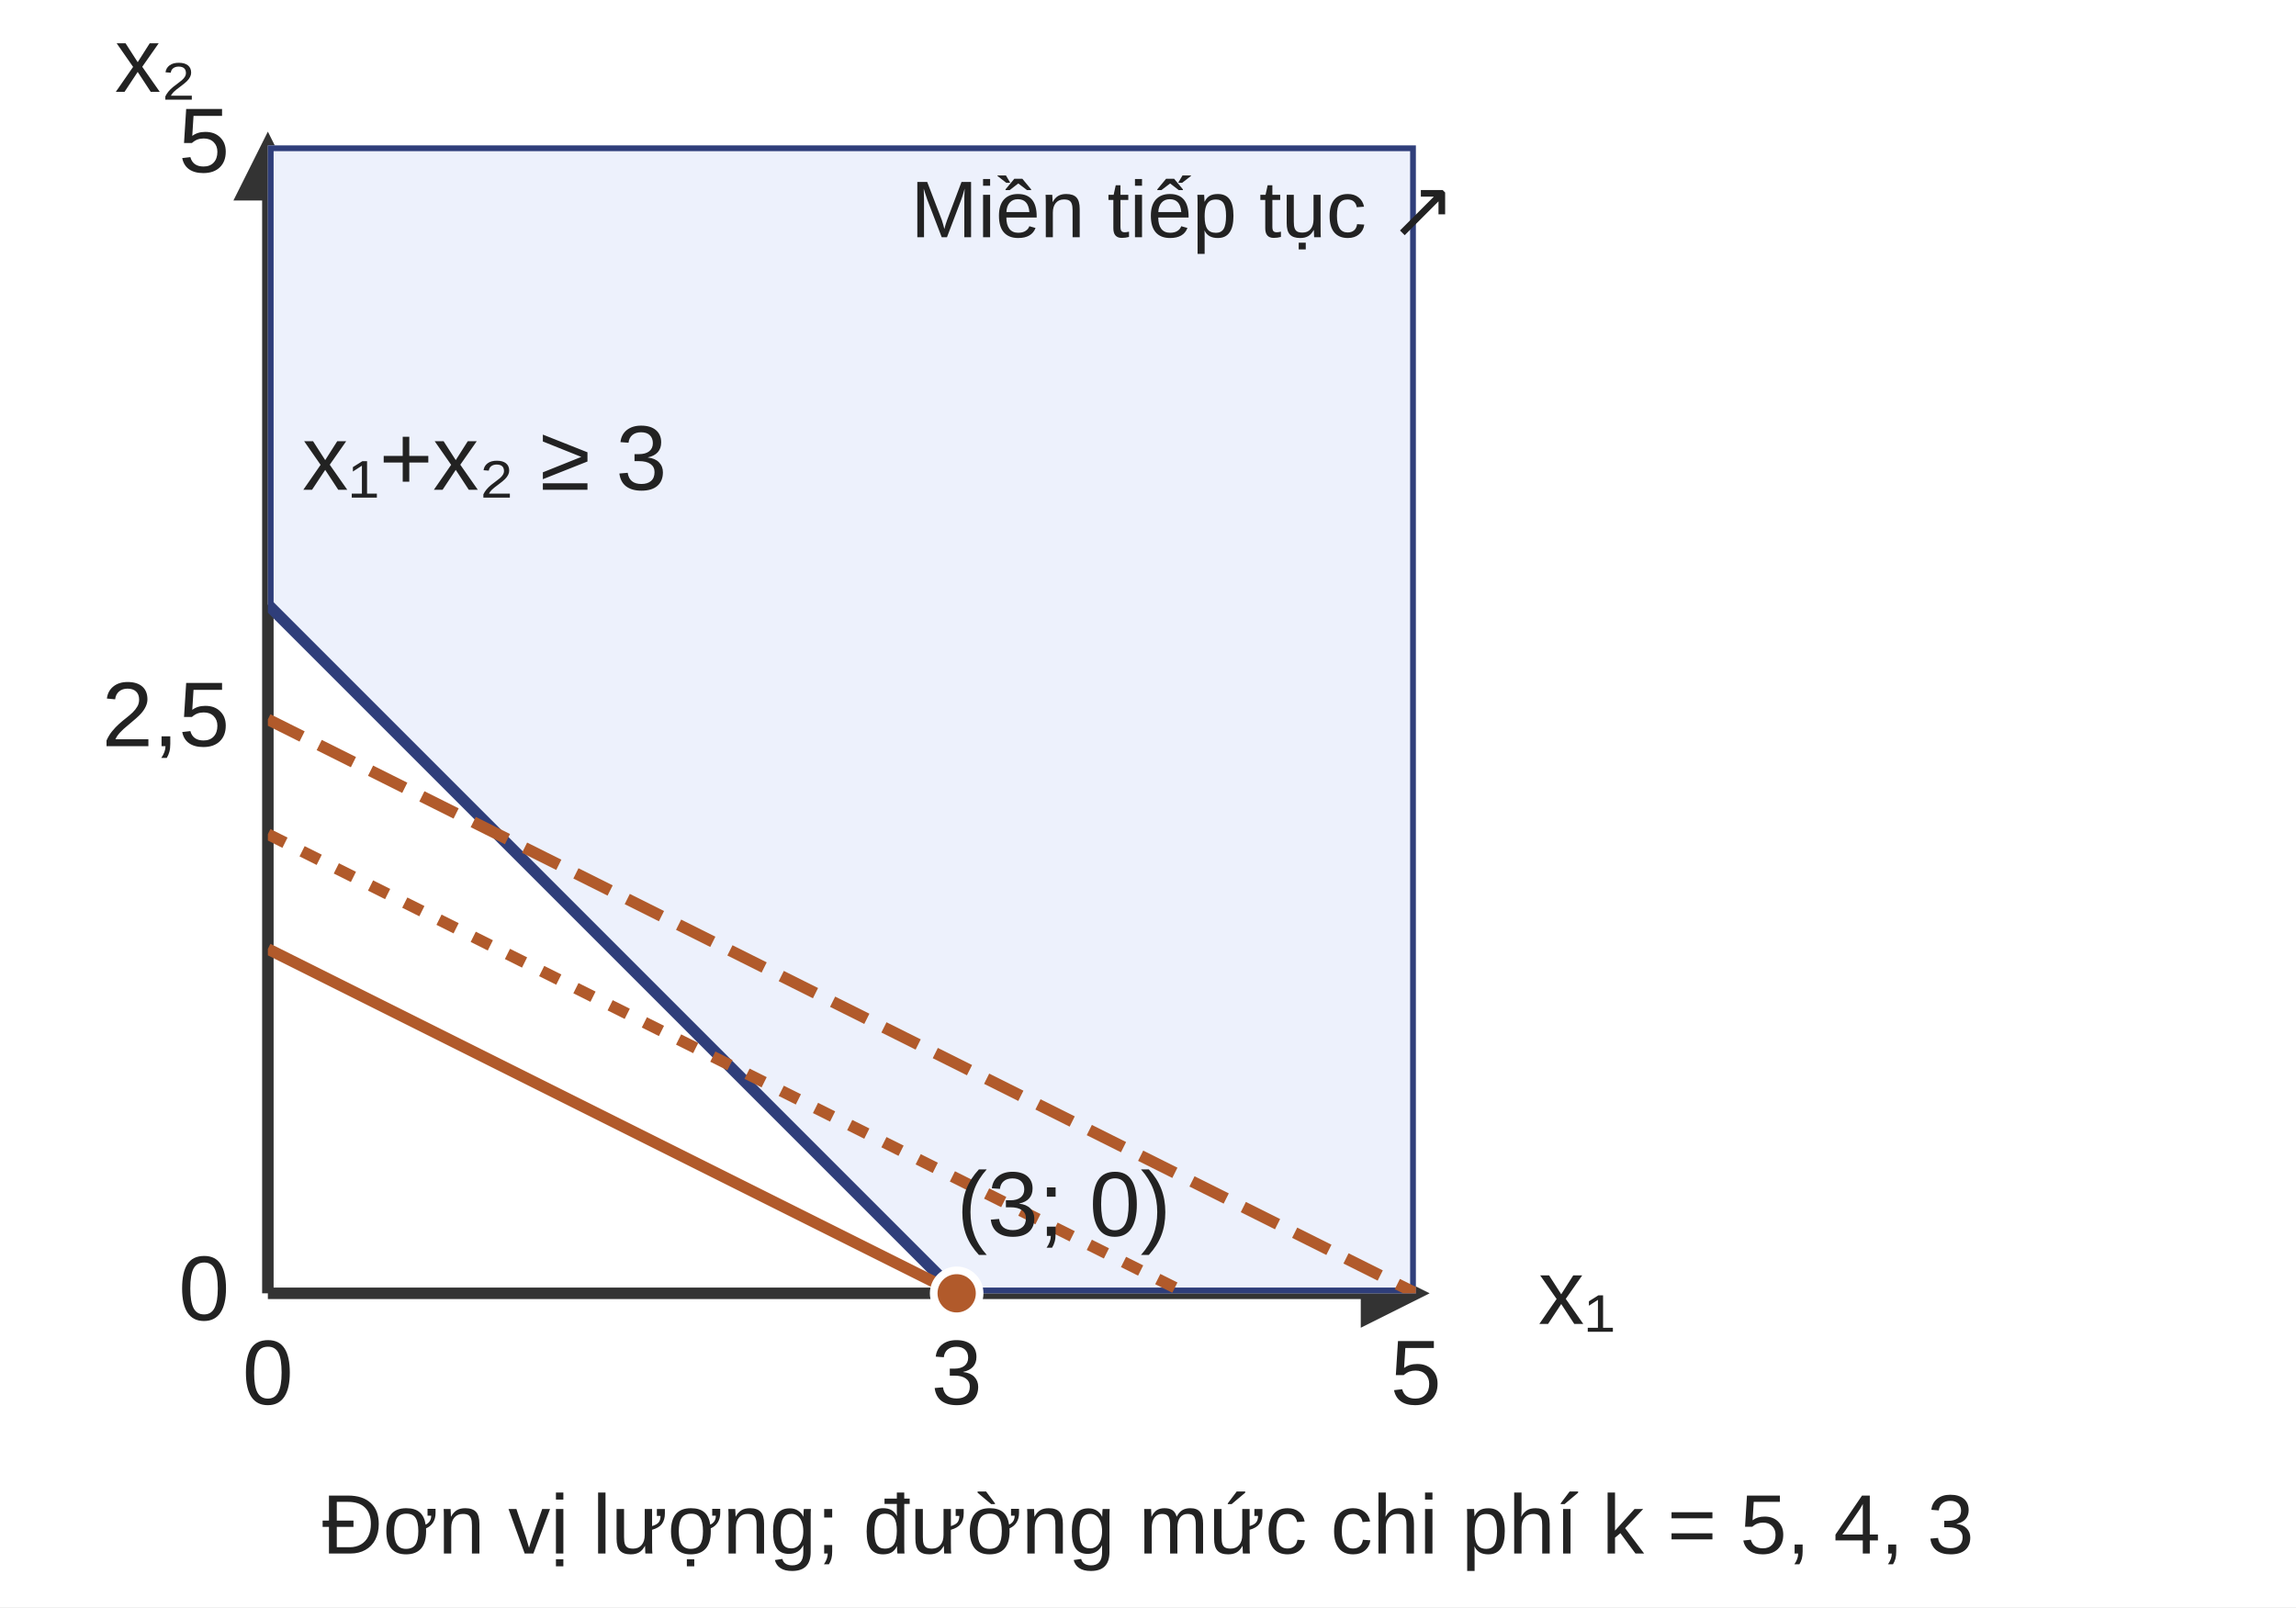
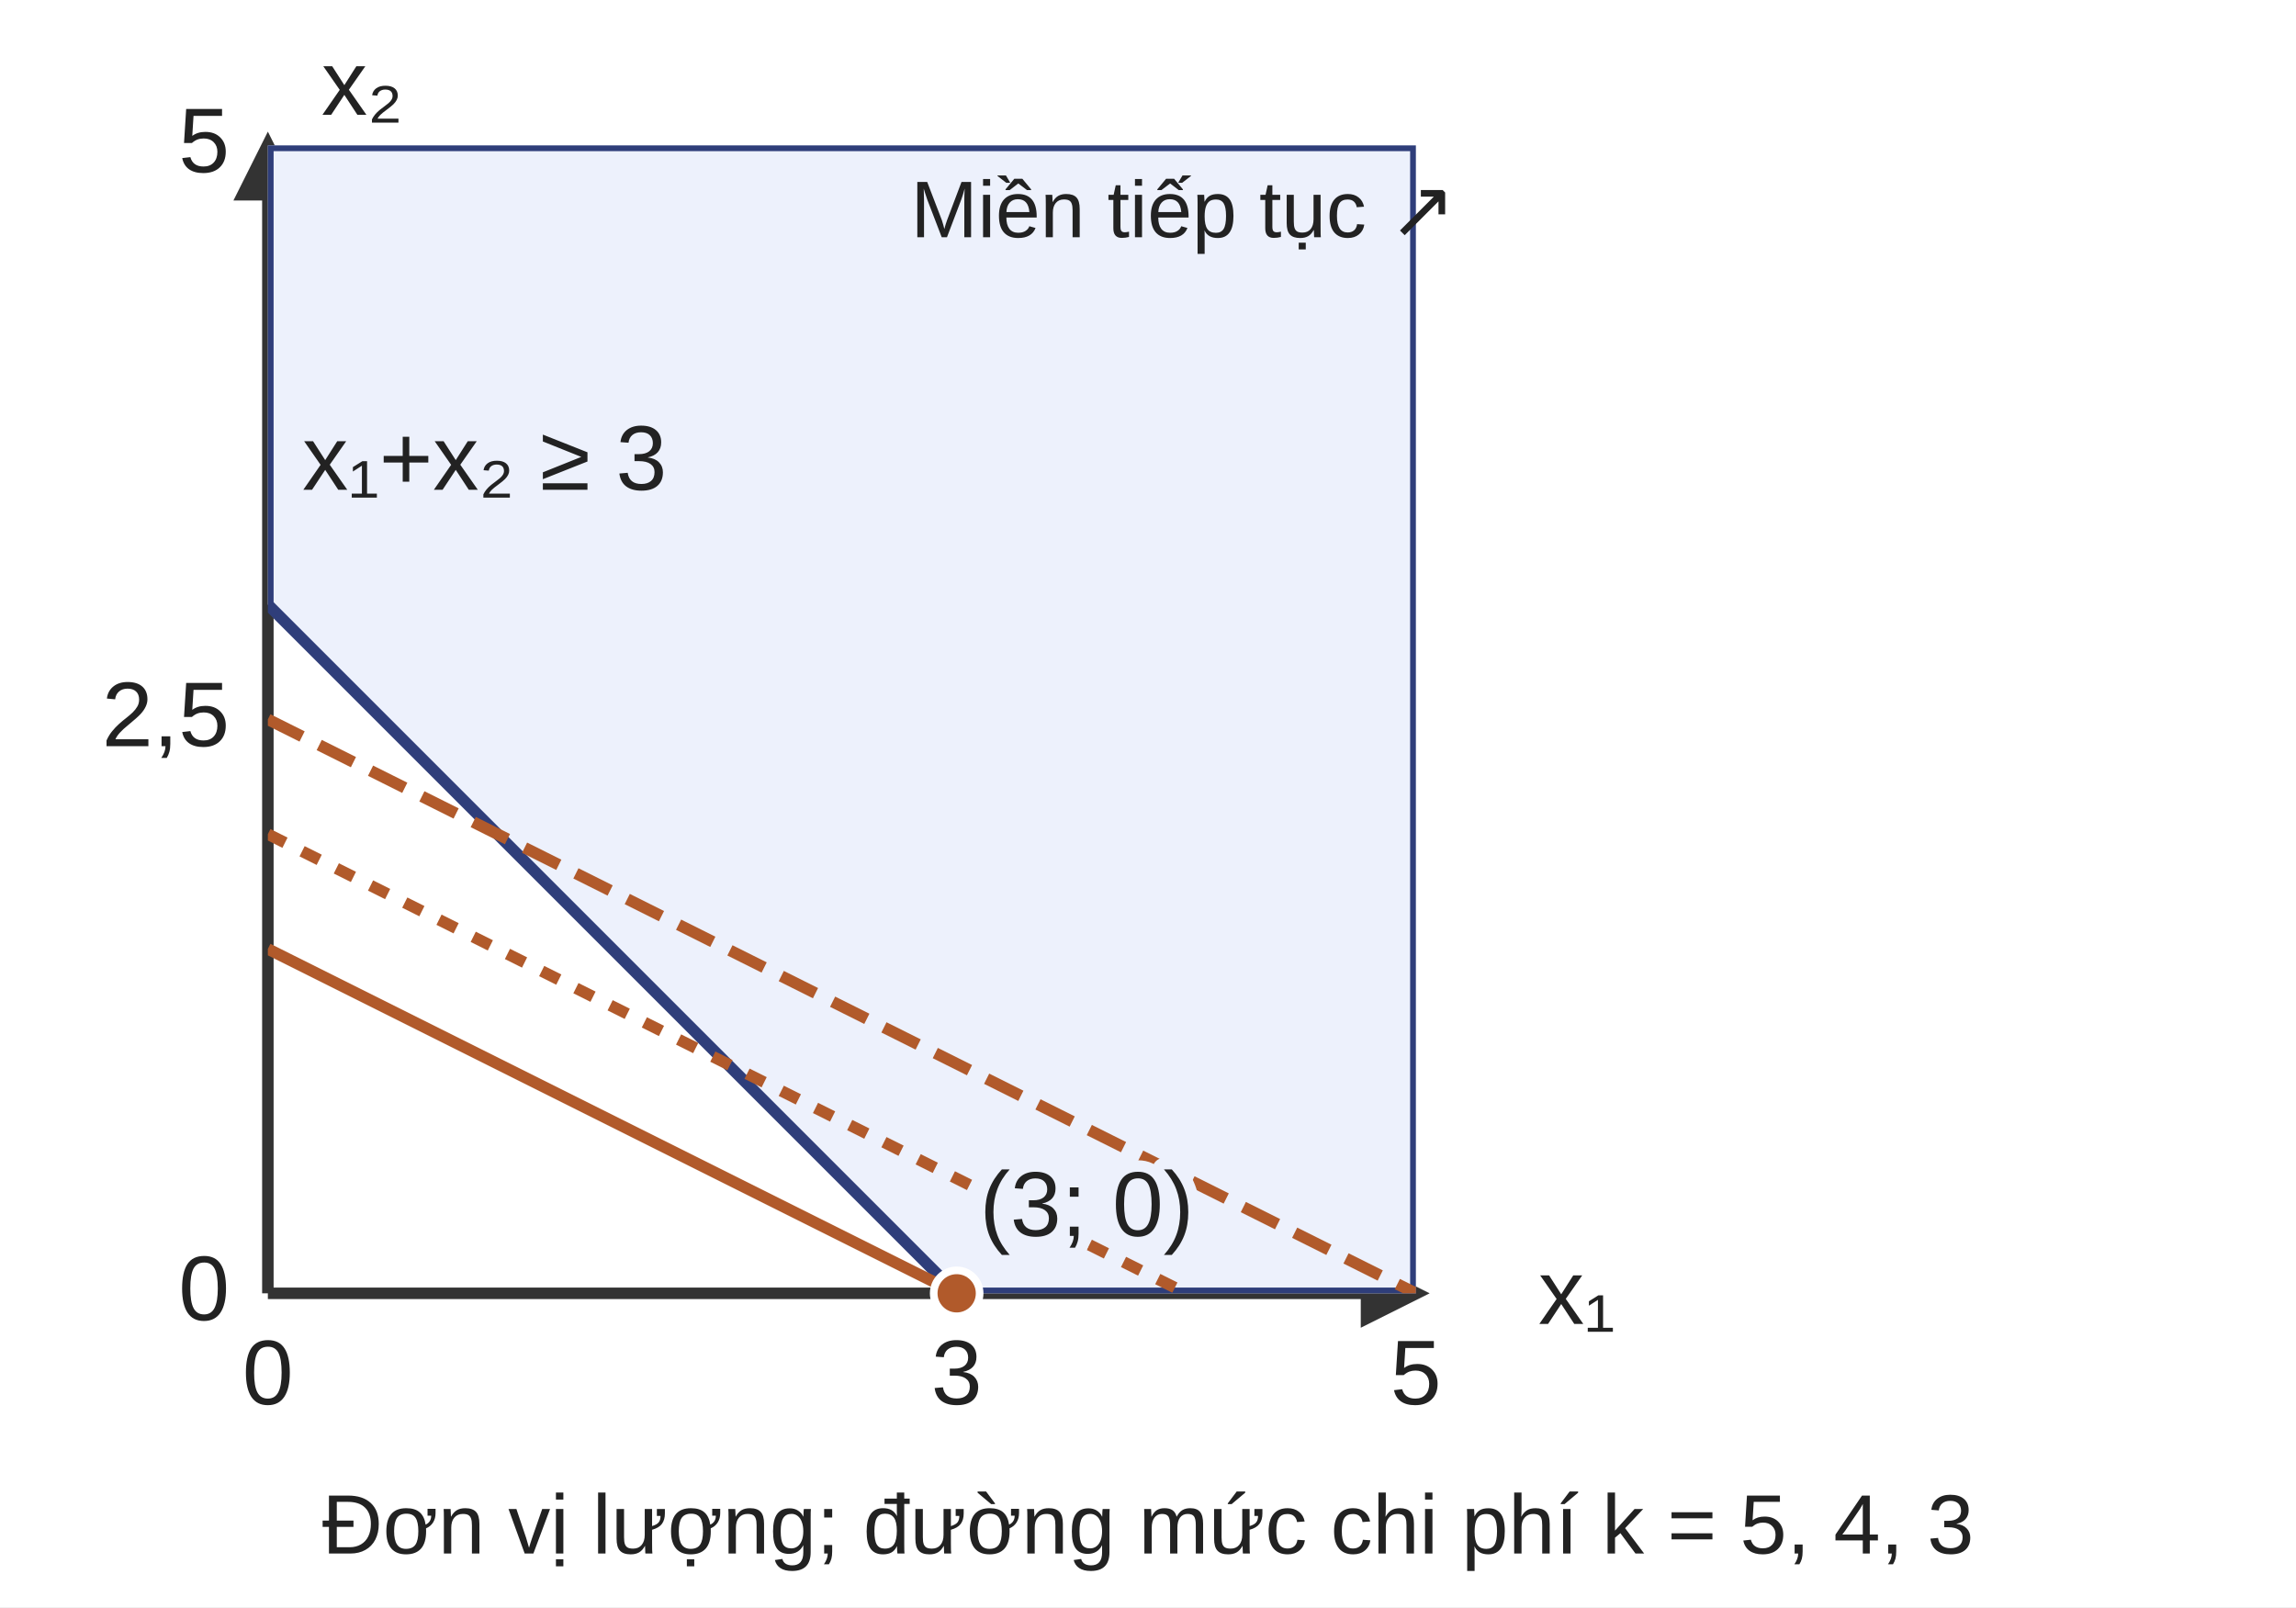
<svg xmlns="http://www.w3.org/2000/svg" viewBox="0 0 600 420" role="img" aria-labelledby="title">
  <rect width="600" height="420" fill="#fff" />
  <defs>
    <clipPath id="plot">
      <rect x="70" y="38" width="300" height="300" />
    </clipPath>
    <marker id="arrow" viewBox="0 0 10 10" refX="8" refY="5" markerWidth="6" markerHeight="6" orient="auto">
      <path d="M0,0 L10,5 L0,10" fill="#333" />
    </marker>
  </defs>
  <g font-family="Arial,sans-serif" font-size="24" fill="#222">
    <line x1="70.0" y1="338.0" x2="370.0" y2="338.0" stroke="#333" stroke-width="3" stroke-dasharray="" marker-end="url(#arrow)" />
    <line x1="70.0" y1="338.0" x2="70.0" y2="38.0" stroke="#333" stroke-width="3" stroke-dasharray="" marker-end="url(#arrow)" />
    <text x="402.00" y="346.00" text-anchor="start" fill="#222" font-size="24">x₁</text>
-     <text x="30.00" y="24.00" text-anchor="start" fill="#222" font-size="24">x₂</text>
+     <text x="84.00" y="30.00" text-anchor="start" fill="#222" font-size="24">x₂</text>
    <text x="70.00" y="367.00" text-anchor="middle" fill="#222" font-size="24">0</text>
    <text x="250.00" y="367.00" text-anchor="middle" fill="#222" font-size="24">3</text>
    <text x="370.00" y="367.00" text-anchor="middle" fill="#222" font-size="24">5</text>
    <text x="60.00" y="345.00" text-anchor="end" fill="#222" font-size="24">0</text>
    <text x="60.00" y="195.00" text-anchor="end" fill="#222" font-size="24">2,5</text>
    <text x="60.00" y="45.00" text-anchor="end" fill="#222" font-size="24">5</text>
    <path d="M70.000,158.000 L250.000,338.000 L370.000,338.000 L370.000,38.000 L70.000,38.000 Z" fill="#edf1fc" stroke="#2f3e7a" stroke-width="3" stroke-dasharray="" clip-path="url(#plot)" />
    <path d="M70.000,188.000 L370.000,338.000" fill="none" stroke="#b15a2b" stroke-width="3" stroke-dasharray="10 5" clip-path="url(#plot)" />
    <path d="M70.000,218.000 L310.000,338.000" fill="none" stroke="#b15a2b" stroke-width="3" stroke-dasharray="5 5" clip-path="url(#plot)" />
    <path d="M70.000,248.000 L250.000,338.000" fill="none" stroke="#b15a2b" stroke-width="3" stroke-dasharray="" clip-path="url(#plot)" />
    <circle cx="250.0" cy="338.0" r="6" fill="#b15a2b" stroke="#fff" stroke-width="2" />
-     <text x="250.00" y="323.00" text-anchor="start" fill="#222" font-size="24">(3; 0)</text>
+     <text x="256.00" y="323.00" text-anchor="start" fill="#222" font-size="24" stroke="#edf1fc" stroke-width="6" stroke-linejoin="round" paint-order="stroke">(3; 0)</text>
    <text x="79.00" y="128.00" text-anchor="start" fill="#222" font-size="24">x₁+x₂ ≥ 3</text>
    <text x="238.00" y="62.00" text-anchor="start" fill="#222" font-size="21">Miền tiếp tục ↗</text>
    <text x="300.00" y="406.00" text-anchor="middle" fill="#222" font-size="22">Đơn vị lượng; đường mức chi phí k = 5, 4, 3</text>
  </g>
</svg>
